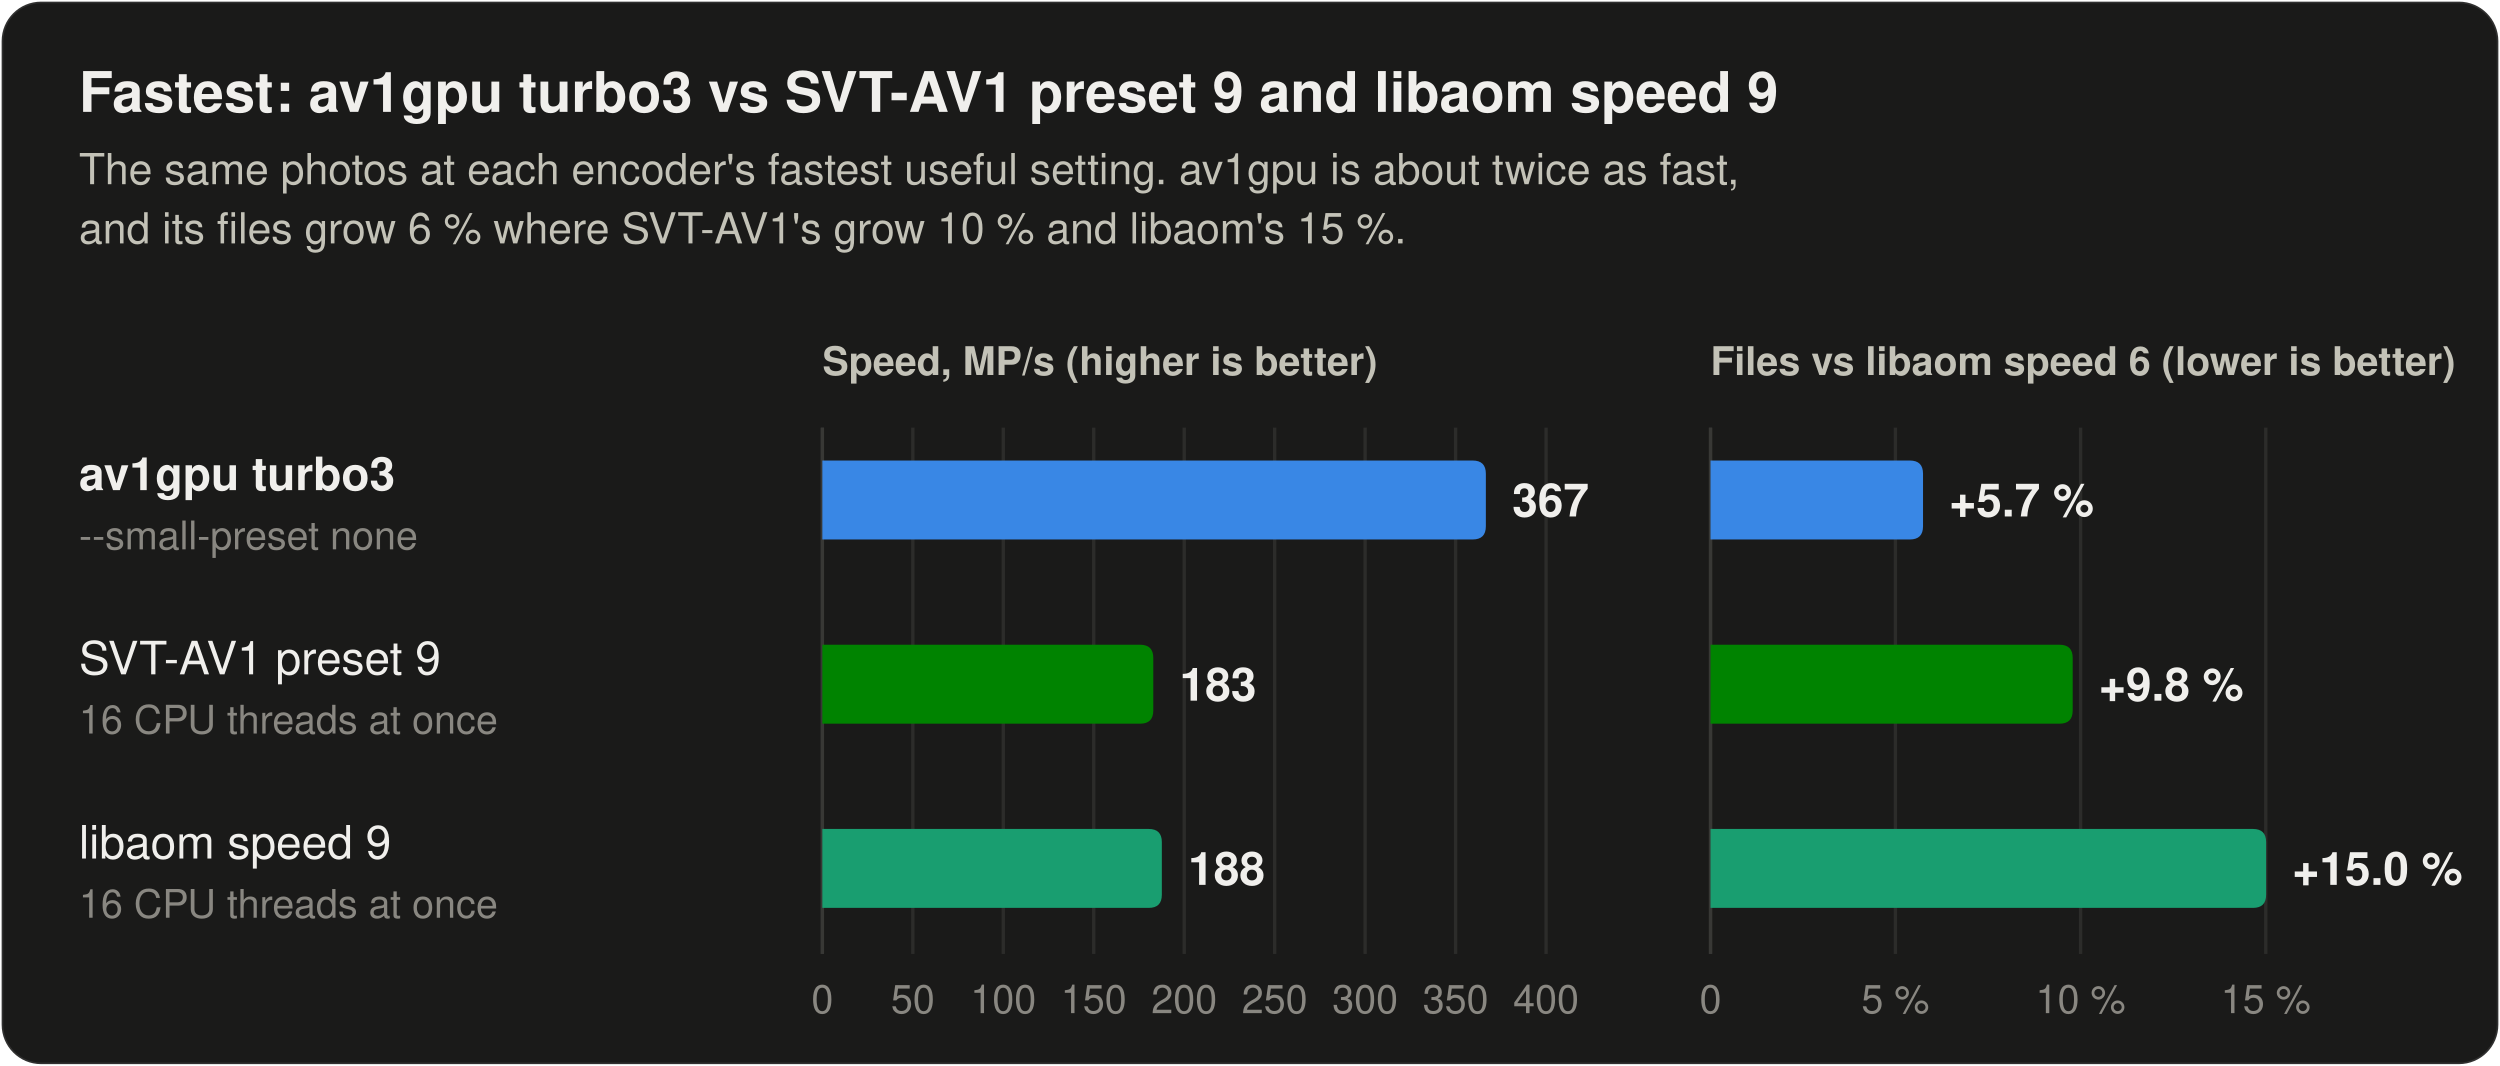
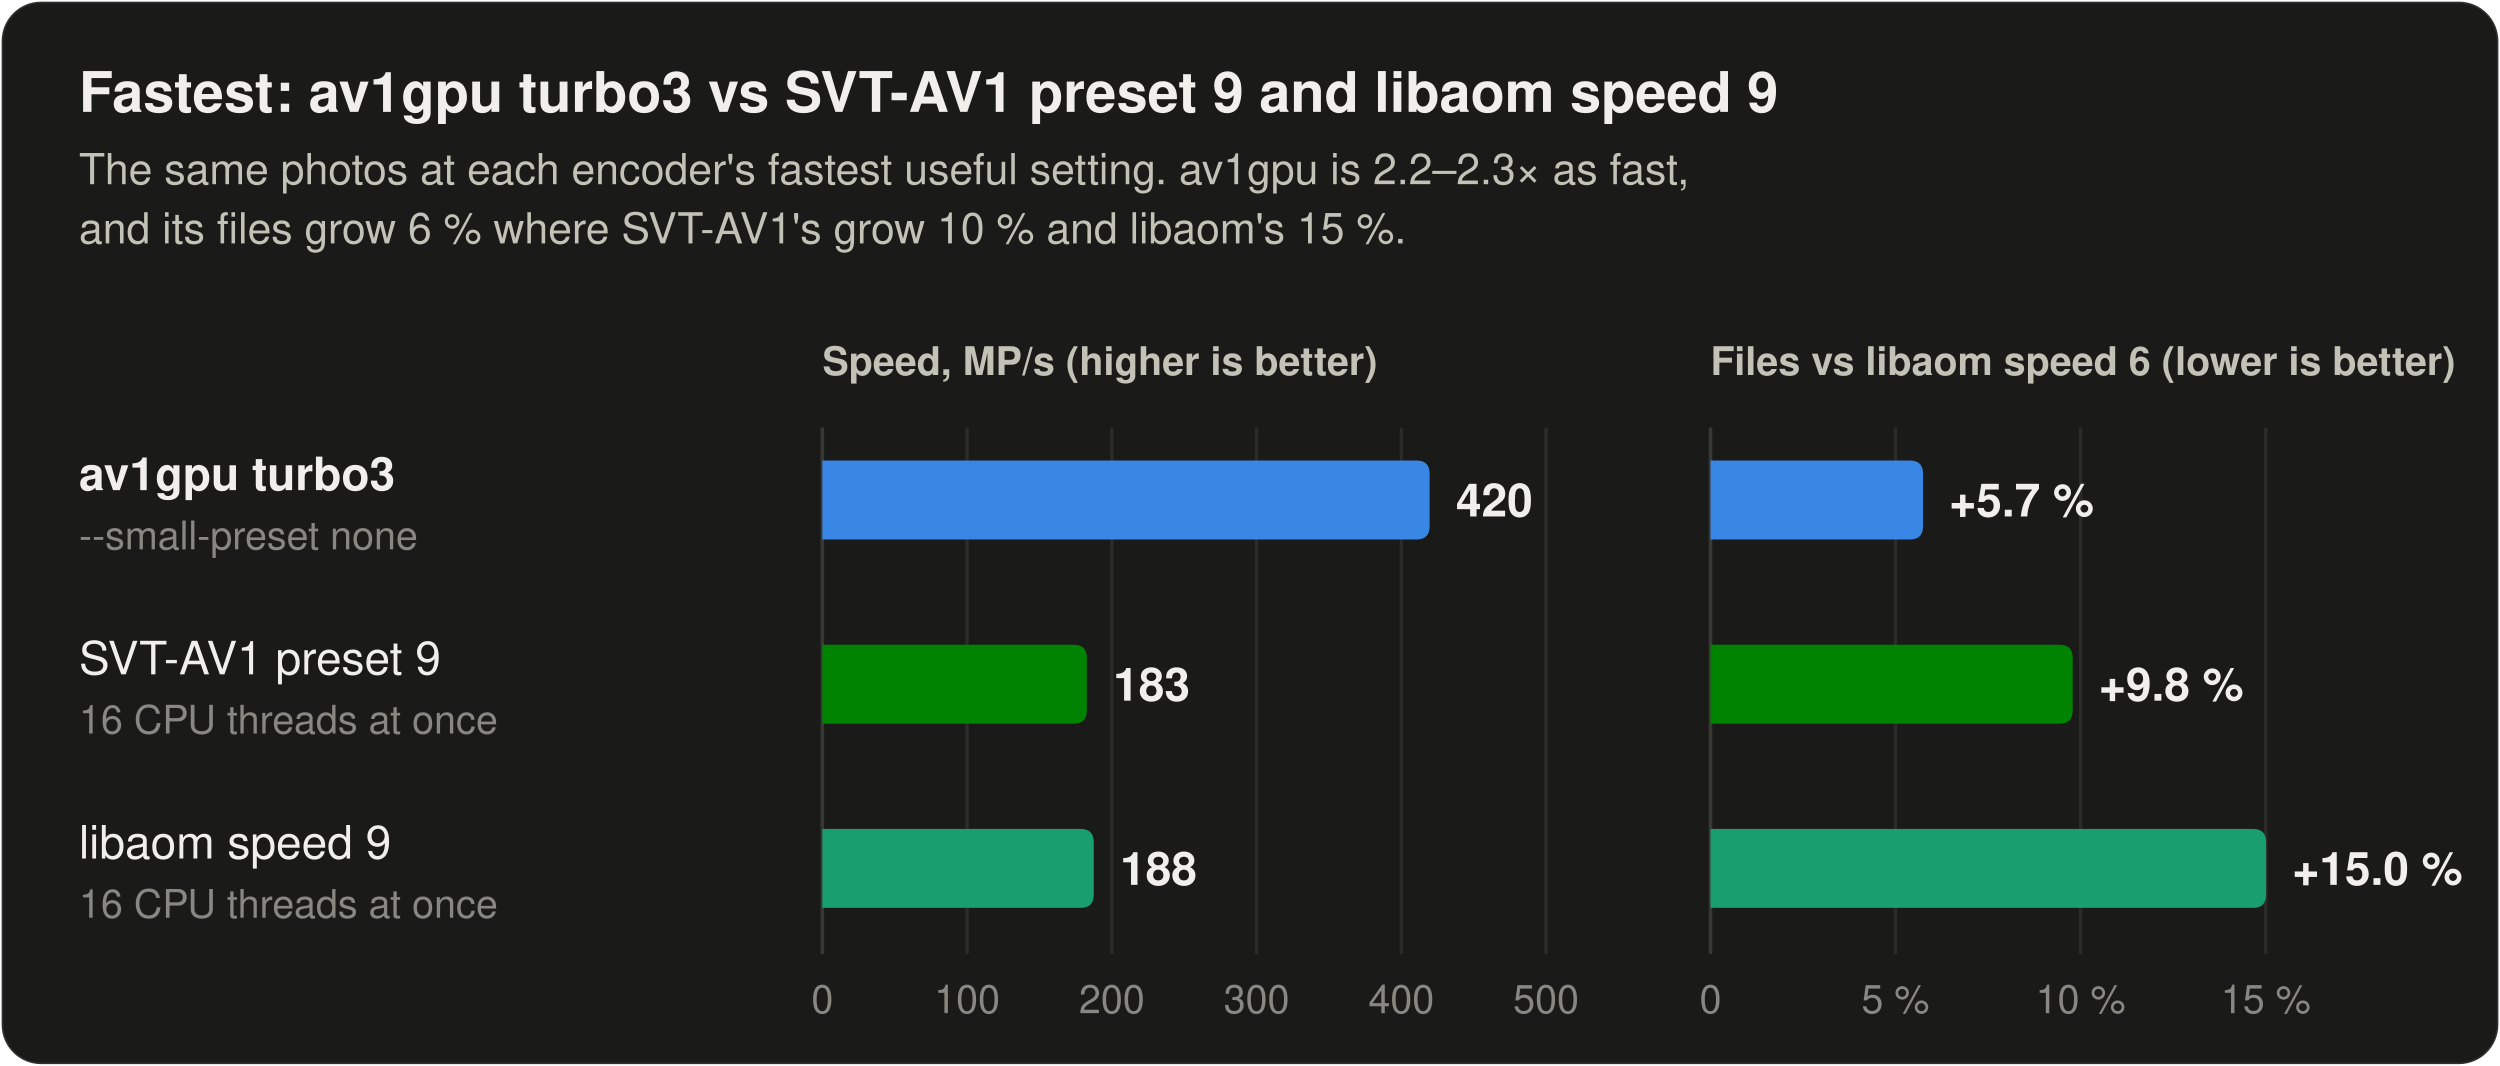
<svg xmlns="http://www.w3.org/2000/svg" width="760" height="324" viewBox="0 0 760 324" font-family="system-ui,-apple-system,'Segoe UI',Helvetica,Arial,sans-serif" role="img" aria-label="Fastest: av1gpu turbo3 vs SVT-AV1 preset 9 and libaom speed 9">
  <rect x="0.5" y="0.5" width="759" height="323" rx="12" fill="#1a1a19" stroke="rgba(255,255,255,0.10)" />
  <text x="24.0" y="34.0" font-size="17" fill="#f0efec" text-anchor="start" font-weight="600">Fastest: av1gpu turbo3 vs SVT-AV1 preset 9 and libaom speed 9</text>
-   <text x="24.0" y="56.0" font-size="13" fill="#c3c2b7" text-anchor="start" font-weight="400">The same photos at each encoder's fastest useful setting. av1gpu is about twice as fast,</text>
+   <text x="24.0" y="56.0" font-size="13" fill="#c3c2b7" text-anchor="start" font-weight="400">The same photos at each encoder's fastest useful setting. av1gpu is 2.2–2.3× as fast,</text>
  <text x="24.0" y="74.0" font-size="13" fill="#c3c2b7" text-anchor="start" font-weight="400">and its files grow 6 % where SVT-AV1's grow 10 % and libaom's 15 %.</text>
  <text x="250.0" y="114.0" font-size="12" fill="#c3c2b7" text-anchor="start" font-weight="600">Speed, MP/s  (higher is better)</text>
  <line x1="250.0" y1="130.0" x2="250.0" y2="290.0" stroke="#2c2c2a" stroke-width="1" />
  <text x="250.0" y="308.0" font-size="12" fill="#898781" text-anchor="middle" font-weight="400">0</text>
-   <line x1="277.5" y1="130.0" x2="277.5" y2="290.0" stroke="#2c2c2a" stroke-width="1" />
-   <text x="277.5" y="308.0" font-size="12" fill="#898781" text-anchor="middle" font-weight="400">50</text>
-   <line x1="305.0" y1="130.0" x2="305.0" y2="290.0" stroke="#2c2c2a" stroke-width="1" />
-   <text x="305.0" y="308.0" font-size="12" fill="#898781" text-anchor="middle" font-weight="400">100</text>
-   <line x1="332.5" y1="130.0" x2="332.5" y2="290.0" stroke="#2c2c2a" stroke-width="1" />
-   <text x="332.5" y="308.0" font-size="12" fill="#898781" text-anchor="middle" font-weight="400">150</text>
-   <line x1="360.0" y1="130.0" x2="360.0" y2="290.0" stroke="#2c2c2a" stroke-width="1" />
-   <text x="360.0" y="308.0" font-size="12" fill="#898781" text-anchor="middle" font-weight="400">200</text>
-   <line x1="387.5" y1="130.0" x2="387.5" y2="290.0" stroke="#2c2c2a" stroke-width="1" />
-   <text x="387.5" y="308.0" font-size="12" fill="#898781" text-anchor="middle" font-weight="400">250</text>
-   <line x1="415.0" y1="130.0" x2="415.0" y2="290.0" stroke="#2c2c2a" stroke-width="1" />
-   <text x="415.0" y="308.0" font-size="12" fill="#898781" text-anchor="middle" font-weight="400">300</text>
-   <line x1="442.5" y1="130.0" x2="442.5" y2="290.0" stroke="#2c2c2a" stroke-width="1" />
-   <text x="442.5" y="308.0" font-size="12" fill="#898781" text-anchor="middle" font-weight="400">350</text>
+   <line x1="294.0" y1="130.0" x2="294.0" y2="290.0" stroke="#2c2c2a" stroke-width="1" />
+   <text x="294.0" y="308.0" font-size="12" fill="#898781" text-anchor="middle" font-weight="400">100</text>
+   <line x1="338.0" y1="130.0" x2="338.0" y2="290.0" stroke="#2c2c2a" stroke-width="1" />
+   <text x="338.0" y="308.0" font-size="12" fill="#898781" text-anchor="middle" font-weight="400">200</text>
+   <line x1="382.0" y1="130.0" x2="382.0" y2="290.0" stroke="#2c2c2a" stroke-width="1" />
+   <text x="382.0" y="308.0" font-size="12" fill="#898781" text-anchor="middle" font-weight="400">300</text>
+   <line x1="426.0" y1="130.0" x2="426.0" y2="290.0" stroke="#2c2c2a" stroke-width="1" />
+   <text x="426.0" y="308.0" font-size="12" fill="#898781" text-anchor="middle" font-weight="400">400</text>
  <line x1="470.0" y1="130.0" x2="470.0" y2="290.0" stroke="#2c2c2a" stroke-width="1" />
-   <text x="470.0" y="308.0" font-size="12" fill="#898781" text-anchor="middle" font-weight="400">400</text>
+   <text x="470.0" y="308.0" font-size="12" fill="#898781" text-anchor="middle" font-weight="400">500</text>
  <line x1="250.0" y1="130.0" x2="250.0" y2="290.0" stroke="#383835" stroke-width="1" />
  <text x="520.0" y="114.0" font-size="12" fill="#c3c2b7" text-anchor="start" font-weight="600">Files vs libaom speed 6  (lower is better)</text>
  <line x1="520.0" y1="130.0" x2="520.0" y2="290.0" stroke="#2c2c2a" stroke-width="1" />
  <text x="520.0" y="308.0" font-size="12" fill="#898781" text-anchor="middle" font-weight="400">0</text>
  <line x1="576.2" y1="130.0" x2="576.2" y2="290.0" stroke="#2c2c2a" stroke-width="1" />
  <text x="576.2" y="308.0" font-size="12" fill="#898781" text-anchor="middle" font-weight="400">5 %</text>
  <line x1="632.5" y1="130.0" x2="632.5" y2="290.0" stroke="#2c2c2a" stroke-width="1" />
  <text x="632.5" y="308.0" font-size="12" fill="#898781" text-anchor="middle" font-weight="400">10 %</text>
  <line x1="688.8" y1="130.0" x2="688.8" y2="290.0" stroke="#2c2c2a" stroke-width="1" />
  <text x="688.8" y="308.0" font-size="12" fill="#898781" text-anchor="middle" font-weight="400">15 %</text>
  <line x1="520.0" y1="130.0" x2="520.0" y2="290.0" stroke="#383835" stroke-width="1" />
  <text x="24.0" y="149.0" font-size="14" fill="#f0efec" text-anchor="start" font-weight="600">av1gpu turbo3</text>
  <text x="24.0" y="167.0" font-size="12" fill="#898781" text-anchor="start" font-weight="400">--small-preset none</text>
-   <path d="M250.0,140.0 H447.7 Q451.7,140.0 451.7,144.0 V160.0 Q451.7,164.0 447.7,164.0 H250.0 Z" fill="#3987e5" />
-   <text x="459.7" y="157.0" font-size="14" fill="#f0efec" text-anchor="start" font-weight="600">367</text>
+   <path d="M250.0,140.0 H430.6 Q434.6,140.0 434.6,144.0 V160.0 Q434.6,164.0 430.6,164.0 H250.0 Z" fill="#3987e5" />
+   <text x="442.6" y="157.0" font-size="14" fill="#f0efec" text-anchor="start" font-weight="600">420</text>
  <path d="M520.0,140.0 H580.6 Q584.6,140.0 584.6,144.0 V160.0 Q584.6,164.0 580.6,164.0 H520.0 Z" fill="#3987e5" />
  <text x="592.6" y="157.0" font-size="14" fill="#f0efec" text-anchor="start" font-weight="600">+5.7 %</text>
  <text x="24.0" y="205.0" font-size="14" fill="#f0efec" text-anchor="start" font-weight="400">SVT-AV1 preset 9</text>
  <text x="24.0" y="223.0" font-size="12" fill="#898781" text-anchor="start" font-weight="400">16 CPU threads at once</text>
-   <path d="M250.0,196.0 H346.6 Q350.6,196.0 350.6,200.0 V216.0 Q350.6,220.0 346.6,220.0 H250.0 Z" fill="#008300" />
-   <text x="358.6" y="213.0" font-size="14" fill="#f0efec" text-anchor="start" font-weight="600">183</text>
+   <path d="M250.0,196.0 H326.4 Q330.4,196.0 330.4,200.0 V216.0 Q330.4,220.0 326.4,220.0 H250.0 Z" fill="#008300" />
+   <text x="338.4" y="213.0" font-size="14" fill="#f0efec" text-anchor="start" font-weight="600">183</text>
  <path d="M520.0,196.0 H626.1 Q630.1,196.0 630.1,200.0 V216.0 Q630.1,220.0 626.1,220.0 H520.0 Z" fill="#008300" />
  <text x="638.1" y="213.0" font-size="14" fill="#f0efec" text-anchor="start" font-weight="600">+9.8 %</text>
  <text x="24.0" y="261.0" font-size="14" fill="#f0efec" text-anchor="start" font-weight="400">libaom speed 9</text>
  <text x="24.0" y="279.0" font-size="12" fill="#898781" text-anchor="start" font-weight="400">16 CPU threads at once</text>
-   <path d="M250.0,252.0 H349.2 Q353.2,252.0 353.2,256.0 V272.0 Q353.2,276.0 349.2,276.0 H250.0 Z" fill="#199e70" />
-   <text x="361.2" y="269.0" font-size="14" fill="#f0efec" text-anchor="start" font-weight="600">188</text>
+   <path d="M250.0,252.0 H328.5 Q332.5,252.0 332.5,256.0 V272.0 Q332.5,276.0 328.5,276.0 H250.0 Z" fill="#199e70" />
+   <text x="340.5" y="269.0" font-size="14" fill="#f0efec" text-anchor="start" font-weight="600">188</text>
  <path d="M520.0,252.0 H684.9 Q688.9,252.0 688.9,256.0 V272.0 Q688.9,276.0 684.9,276.0 H520.0 Z" fill="#199e70" />
  <text x="696.9" y="269.0" font-size="14" fill="#f0efec" text-anchor="start" font-weight="600">+15.0 %</text>
</svg>
